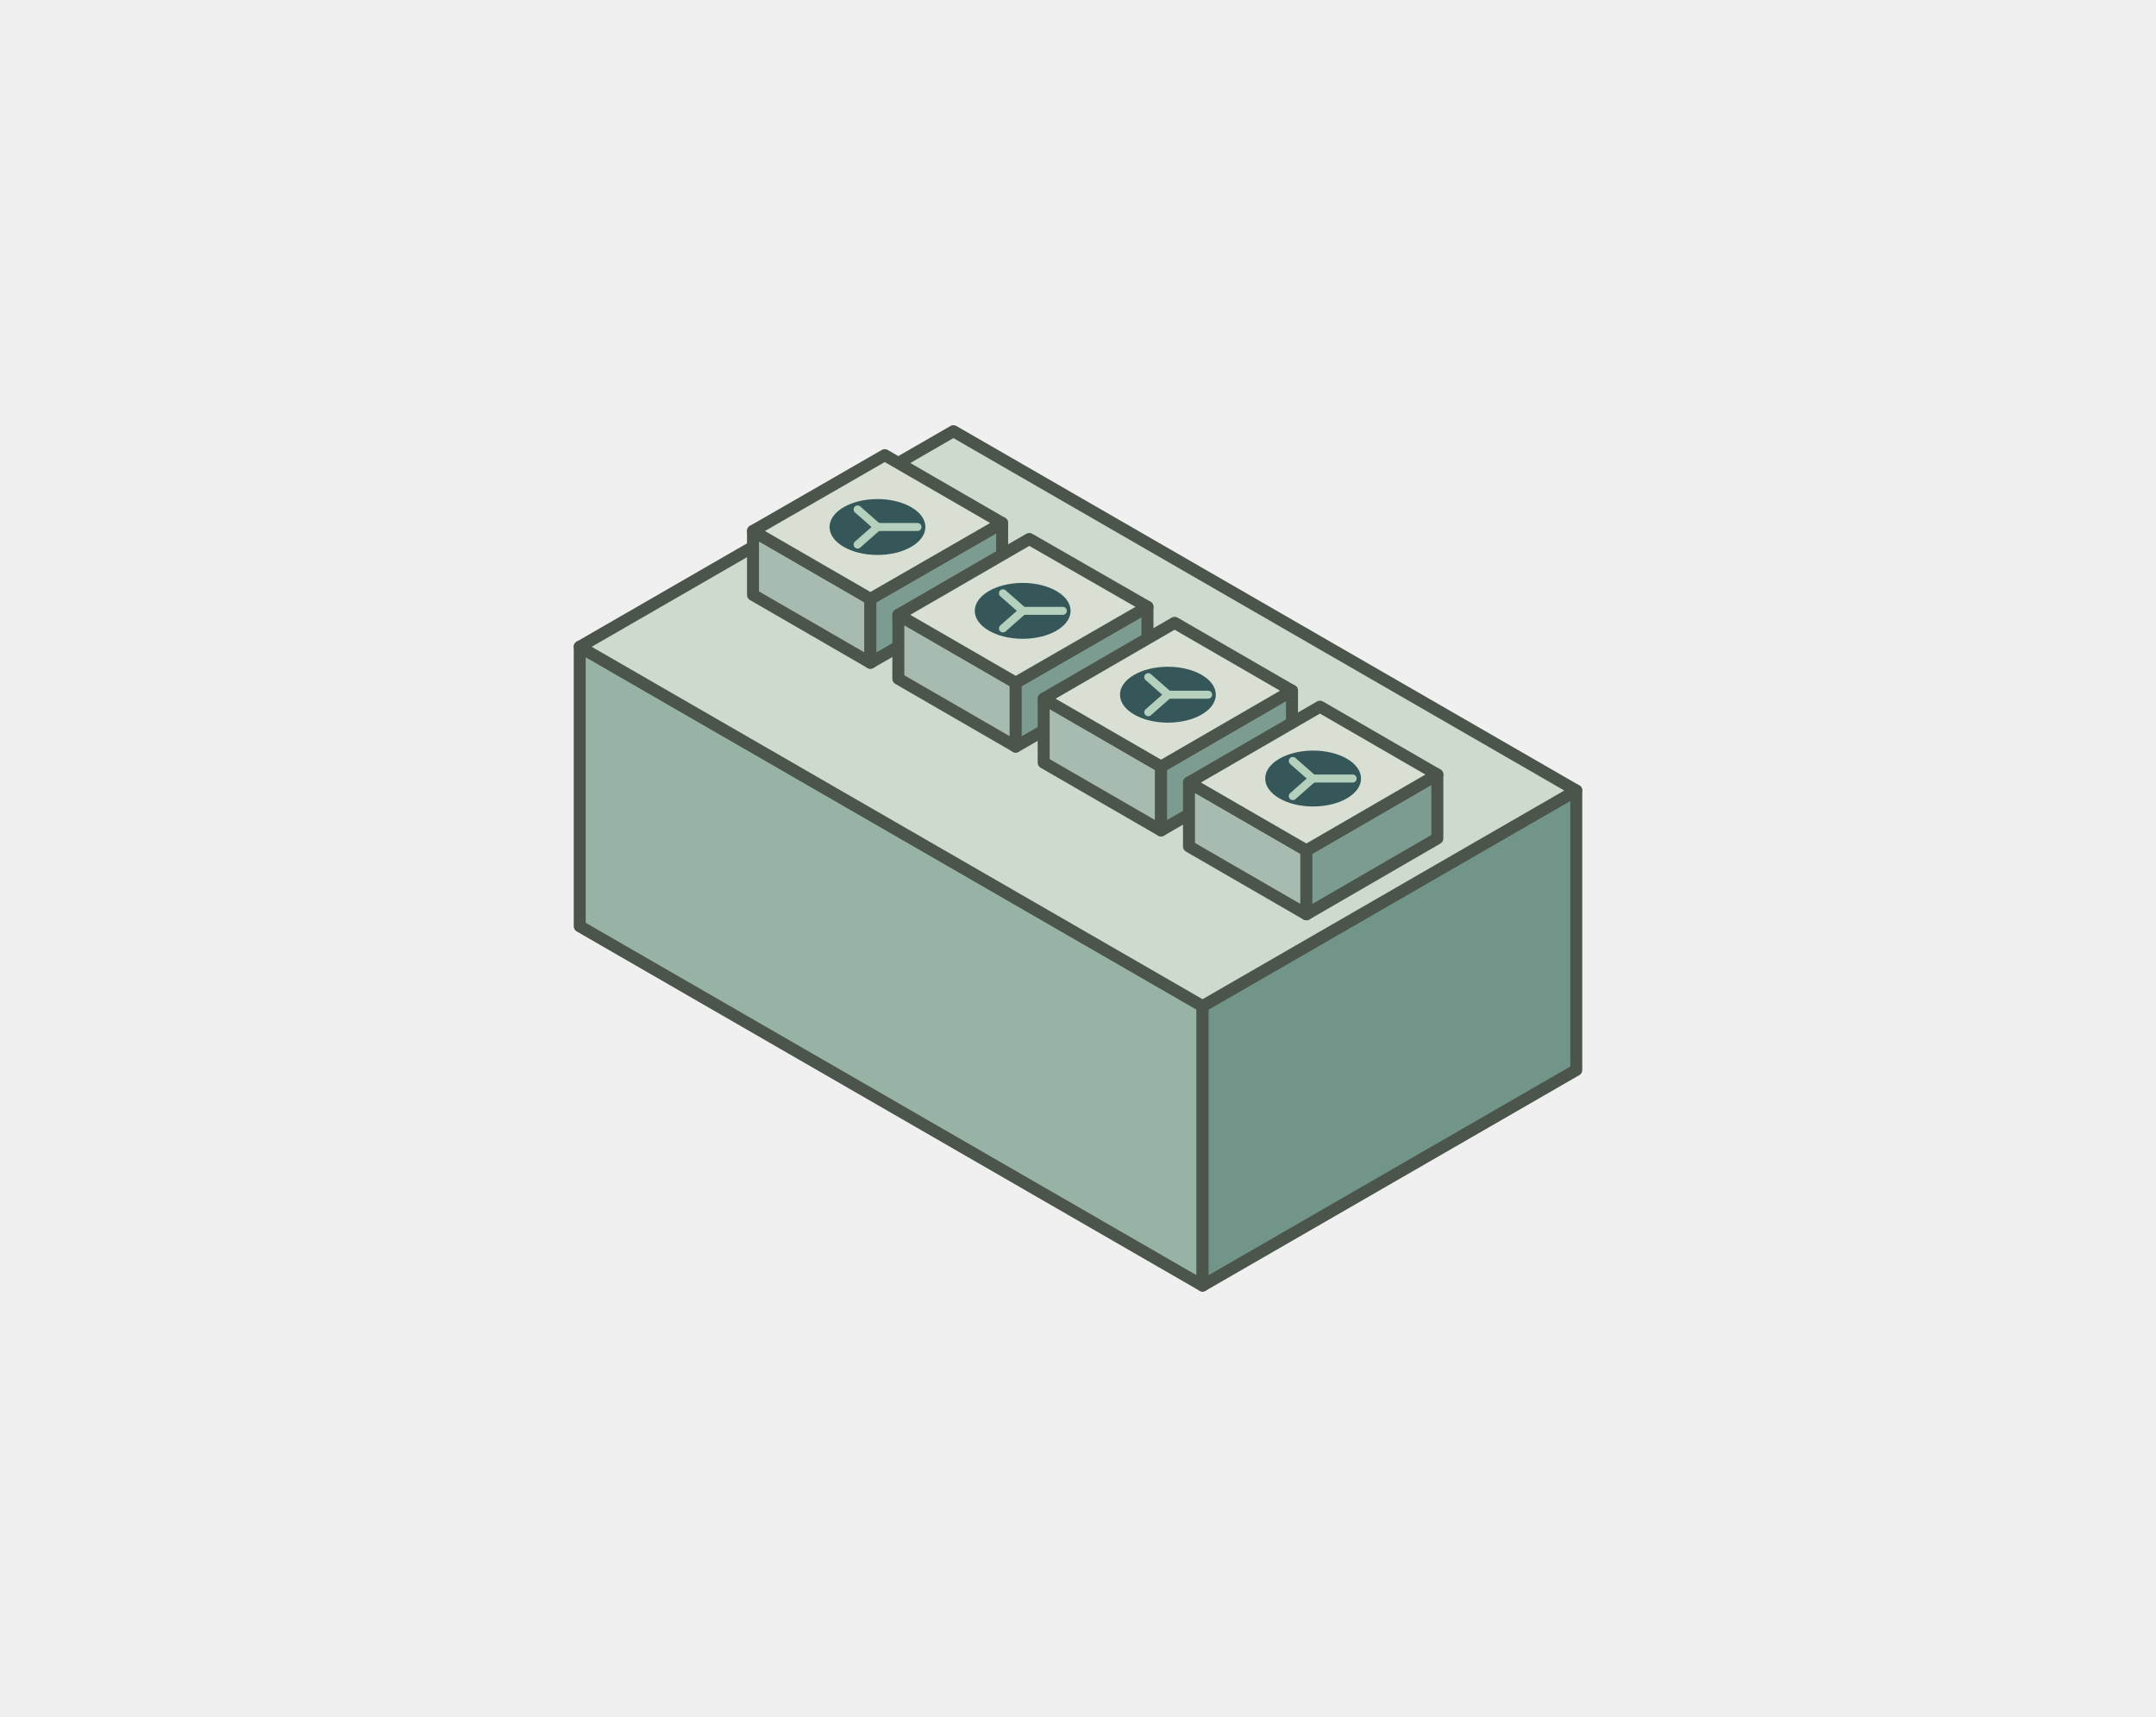
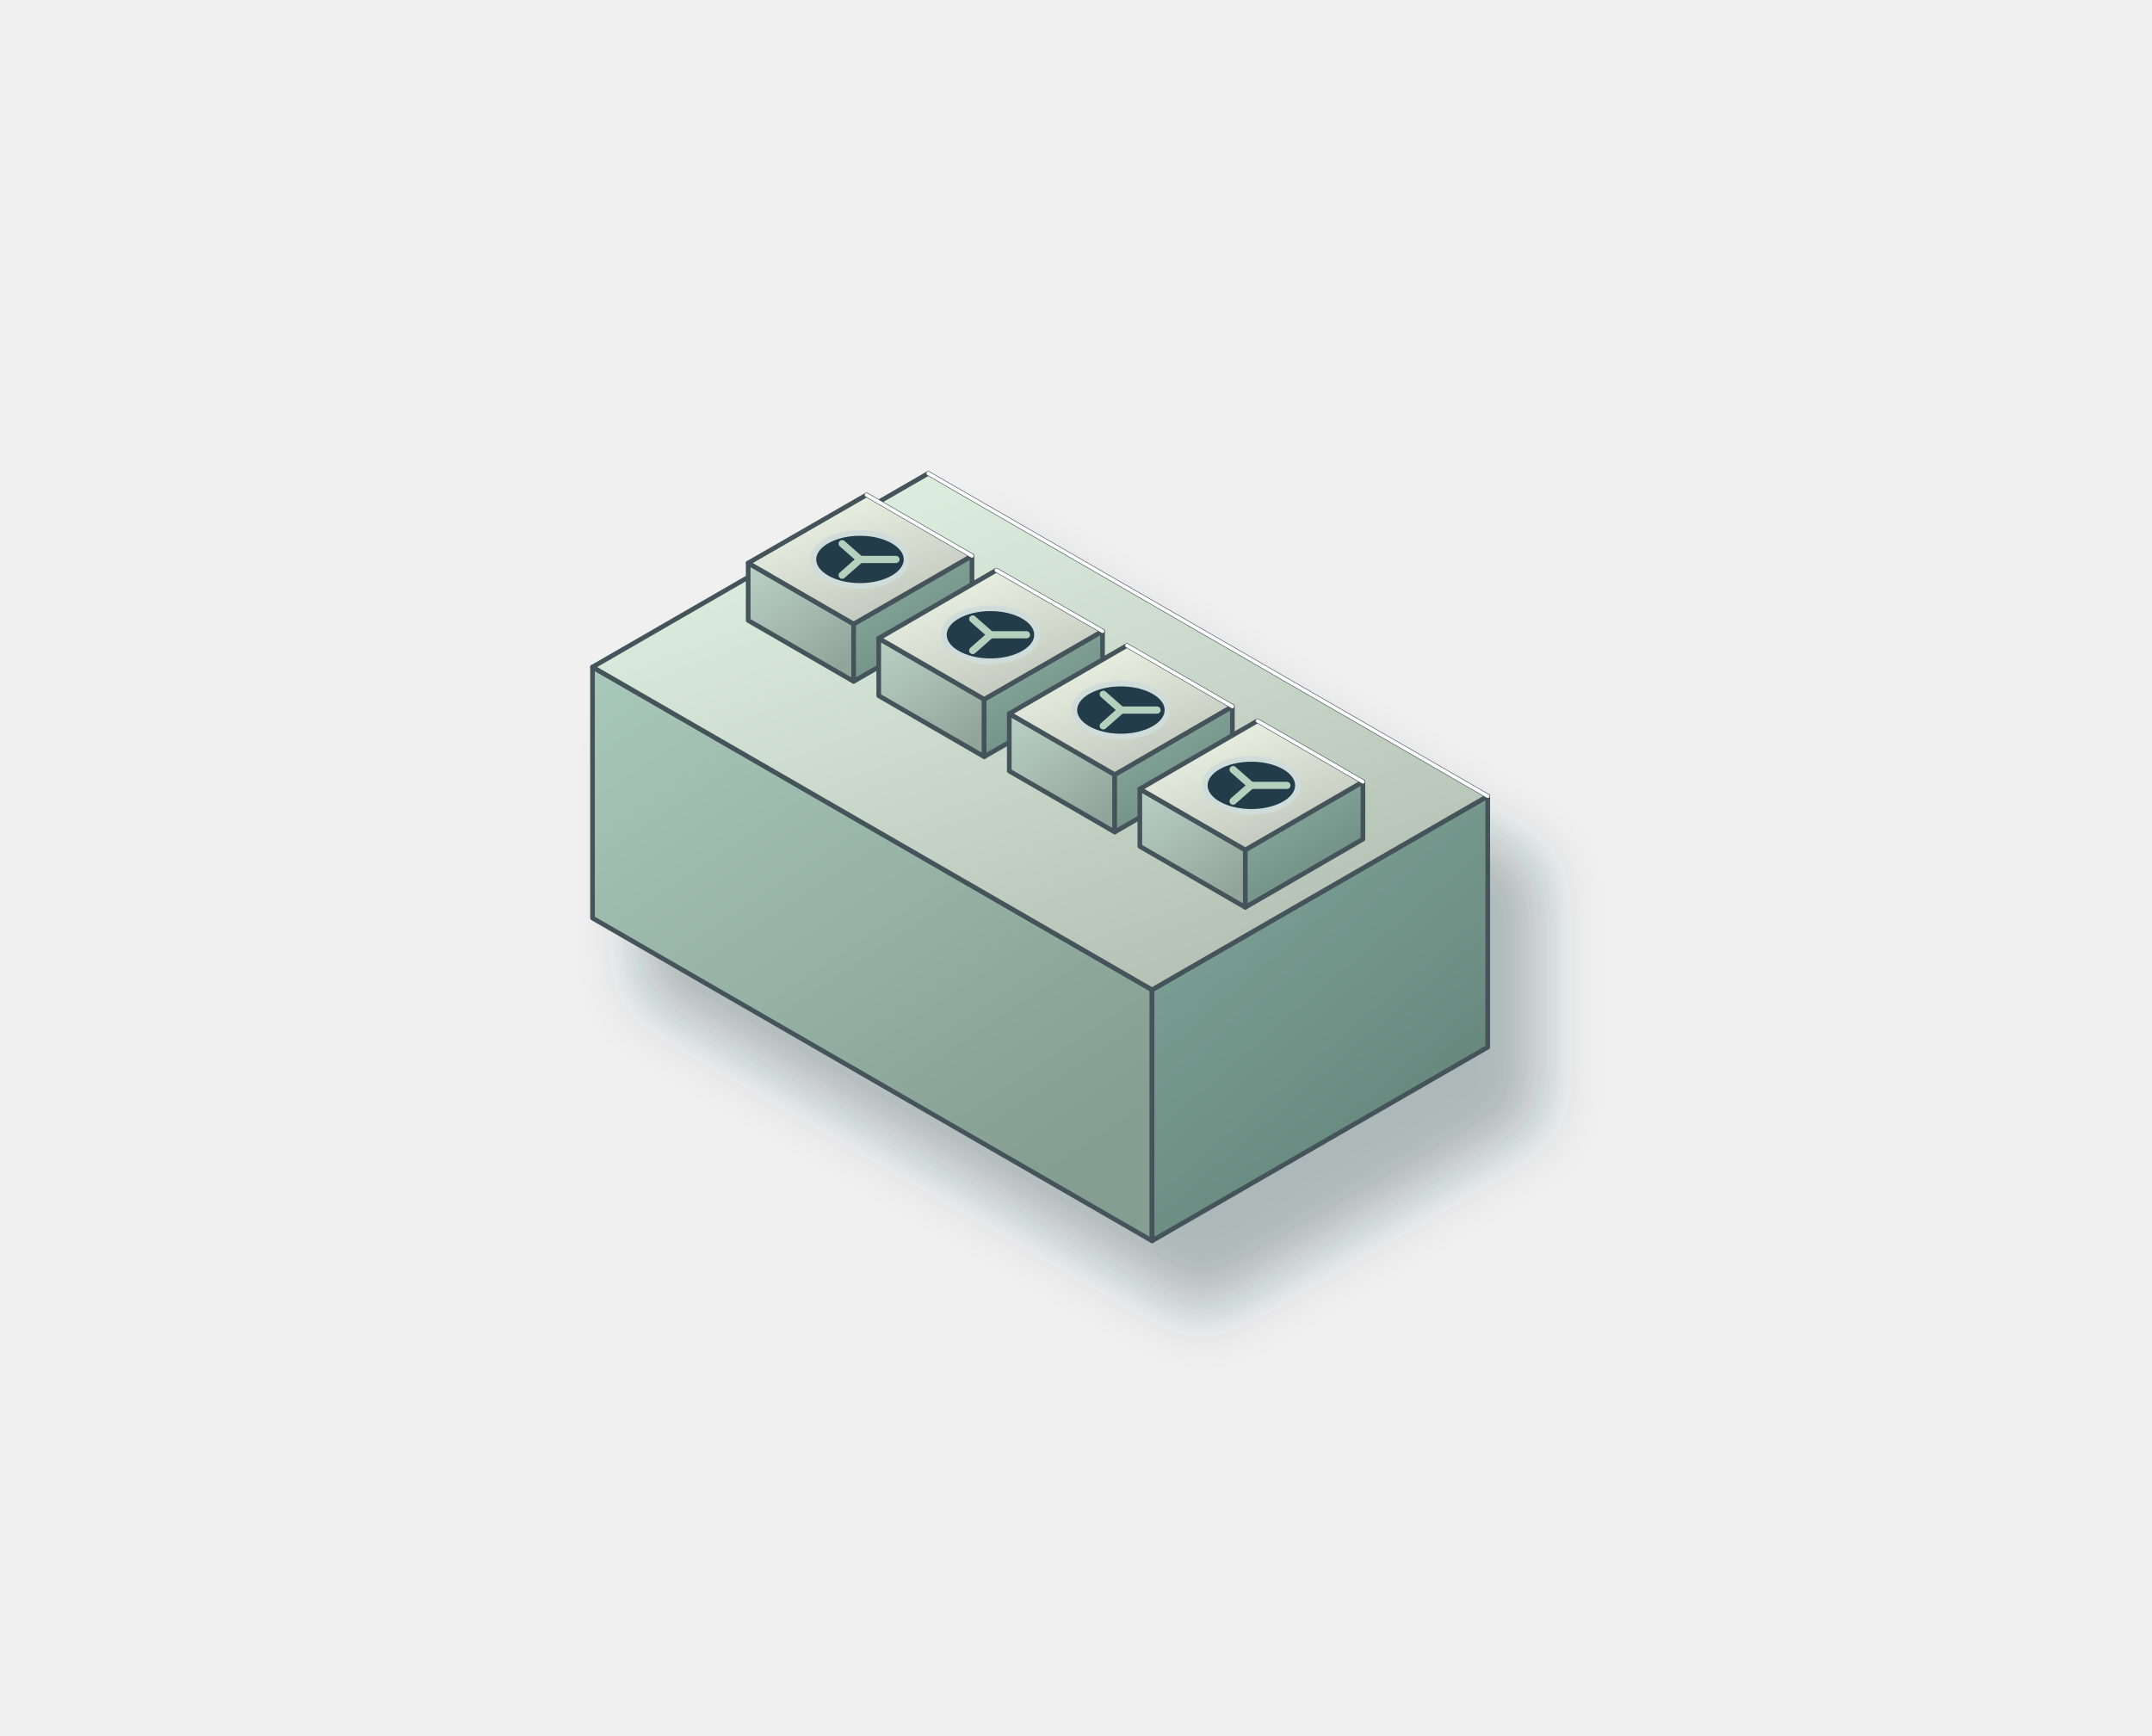
- <svg xmlns="http://www.w3.org/2000/svg" viewBox="25 0 270 215">
-   <polygon points="97.6,116.0 175.6,161.0 175.6,126.0 97.6,81.0" fill="#96b3a5" stroke="#4c554c" stroke-width="1.5" stroke-linejoin="round" />
-   <polygon points="222.4,134.0 175.6,161.0 175.6,126.0 222.4,99.0" fill="#72958a" stroke="#4c554c" stroke-width="1.5" stroke-linejoin="round" />
-   <polygon points="144.4,54.0 222.4,99.0 175.6,126.0 97.6,81.0" fill="#ccdbcd" stroke="#4c554c" stroke-width="1.5" stroke-linejoin="round" />
-   <polygon points="119.3,74.5 134.0,83.0 134.0,75.0 119.3,66.5" fill="#a7bbb0" stroke="#4c554c" stroke-width="1.5" stroke-linejoin="round" />
-   <polygon points="150.5,73.5 134.0,83.0 134.0,75.0 150.5,65.5" fill="#7c9c91" stroke="#4c554c" stroke-width="1.5" stroke-linejoin="round" />
-   <polygon points="135.8,57.0 150.5,65.5 134.0,75.0 119.3,66.5" fill="#d9e0d3" stroke="#4c554c" stroke-width="1.5" stroke-linejoin="round" />
-   <ellipse cx="134.886" cy="66.0" rx="6" ry="3.5" fill="#35575a" />
-   <path d="M134.9,66.0 L139.9,66.0" fill="none" stroke="#b5d0bc" stroke-width="1" stroke-linecap="round" />
-   <path d="M134.9,66.0 L132.4,68.2" fill="none" stroke="#b5d0bc" stroke-width="1" stroke-linecap="round" />
-   <path d="M134.9,66.0 L132.4,63.8" fill="none" stroke="#b5d0bc" stroke-width="1" stroke-linecap="round" />
-   <polygon points="137.5,85.0 152.2,93.5 152.2,85.5 137.5,77.0" fill="#a7bbb0" stroke="#4c554c" stroke-width="1.5" stroke-linejoin="round" />
-   <polygon points="168.7,84.0 152.2,93.5 152.2,85.5 168.7,76.0" fill="#7c9c91" stroke="#4c554c" stroke-width="1.5" stroke-linejoin="round" />
-   <polygon points="153.9,67.5 168.7,76.0 152.2,85.5 137.5,77.0" fill="#d9e0d3" stroke="#4c554c" stroke-width="1.5" stroke-linejoin="round" />
-   <ellipse cx="153.072" cy="76.5" rx="6" ry="3.5" fill="#35575a" />
-   <path d="M153.1,76.5 L158.1,76.5" fill="none" stroke="#b5d0bc" stroke-width="1" stroke-linecap="round" />
-   <path d="M153.1,76.5 L150.6,78.7" fill="none" stroke="#b5d0bc" stroke-width="1" stroke-linecap="round" />
-   <path d="M153.1,76.5 L150.6,74.3" fill="none" stroke="#b5d0bc" stroke-width="1" stroke-linecap="round" />
-   <polygon points="155.7,95.5 170.4,104.0 170.4,96.0 155.7,87.5" fill="#a7bbb0" stroke="#4c554c" stroke-width="1.5" stroke-linejoin="round" />
-   <polygon points="186.8,94.5 170.4,104.0 170.4,96.0 186.8,86.5" fill="#7c9c91" stroke="#4c554c" stroke-width="1.5" stroke-linejoin="round" />
-   <polygon points="172.1,78.0 186.8,86.5 170.4,96.0 155.7,87.5" fill="#d9e0d3" stroke="#4c554c" stroke-width="1.5" stroke-linejoin="round" />
-   <ellipse cx="171.258" cy="87.0" rx="6" ry="3.5" fill="#35575a" />
-   <path d="M171.3,87.0 L176.3,87.0" fill="none" stroke="#b5d0bc" stroke-width="1" stroke-linecap="round" />
-   <path d="M171.3,87.0 L168.8,89.2" fill="none" stroke="#b5d0bc" stroke-width="1" stroke-linecap="round" />
-   <path d="M171.3,87.0 L168.8,84.8" fill="none" stroke="#b5d0bc" stroke-width="1" stroke-linecap="round" />
-   <polygon points="173.9,106.0 188.6,114.5 188.6,106.5 173.9,98.0" fill="#a7bbb0" stroke="#4c554c" stroke-width="1.5" stroke-linejoin="round" />
-   <polygon points="205.0,105.0 188.6,114.5 188.6,106.5 205.0,97.0" fill="#7c9c91" stroke="#4c554c" stroke-width="1.5" stroke-linejoin="round" />
-   <polygon points="190.3,88.5 205.0,97.0 188.6,106.5 173.9,98.0" fill="#d9e0d3" stroke="#4c554c" stroke-width="1.5" stroke-linejoin="round" />
-   <ellipse cx="189.444" cy="97.5" rx="6" ry="3.5" fill="#35575a" />
-   <path d="M189.4,97.5 L194.4,97.5" fill="none" stroke="#b5d0bc" stroke-width="1" stroke-linecap="round" />
-   <path d="M189.4,97.5 L186.9,99.7" fill="none" stroke="#b5d0bc" stroke-width="1" stroke-linecap="round" />
-   <path d="M189.4,97.5 L186.9,95.3" fill="none" stroke="#b5d0bc" stroke-width="1" stroke-linecap="round" />
+ <svg xmlns="http://www.w3.org/2000/svg" viewBox="15 -12 300 242">
+   <defs>
+     <radialGradient id="foliage" cx="30%" cy="25%">
+       <stop stop-color="#c6d58b" />
+       <stop offset=".4" stop-color="#729558" />
+       <stop offset="1" stop-color="#355d47" />
+     </radialGradient>
+     <linearGradient id="glass" x2="1" y2="1">
+       <stop stop-color="#b4d8dc" />
+       <stop offset=".45" stop-color="#4f7d8a" />
+       <stop offset=".5" stop-color="#b3cace" />
+       <stop offset="1" stop-color="#355461" />
+     </linearGradient>
+     <filter id="shadow" x="-35%" y="-35%" width="180%" height="190%">
+       <feDropShadow dx="7" dy="10" stdDeviation="4" flood-color="#223c3c" flood-opacity=".32" />
+     </filter>
+     <linearGradient id="7f918c-wall" x1="0" y1="0" x2=".65" y2="1">
+       <stop stop-color="#8ea29d" />
+       <stop offset=".52" stop-color="#7f918c" />
+       <stop offset="1" stop-color="#70807b" />
+     </linearGradient>
+     <linearGradient id="6a7e78-shade" x1="0" y1="0" x2=".65" y2="1">
+       <stop stop-color="#778d86" />
+       <stop offset=".52" stop-color="#6a7e78" />
+       <stop offset="1" stop-color="#5d6f6a" />
+     </linearGradient>
+     <linearGradient id="a9b4af-roof" x1="0" y1="0" x2=".65" y2="1">
+       <stop stop-color="#bdcac4" />
+       <stop offset=".52" stop-color="#a9b4af" />
+       <stop offset="1" stop-color="#959e9a" />
+     </linearGradient>
+     <linearGradient id="c08c39-wall" x1="0" y1="0" x2=".65" y2="1">
+       <stop stop-color="#d79d40" />
+       <stop offset=".52" stop-color="#c08c39" />
+       <stop offset="1" stop-color="#a97b32" />
+     </linearGradient>
+     <linearGradient id="ae7d31-shade" x1="0" y1="0" x2=".65" y2="1">
+       <stop stop-color="#c38c37" />
+       <stop offset=".52" stop-color="#ae7d31" />
+       <stop offset="1" stop-color="#996e2b" />
+     </linearGradient>
+     <linearGradient id="d8a341-roof" x1="0" y1="0" x2=".65" y2="1">
+       <stop stop-color="#f2b749" />
+       <stop offset=".52" stop-color="#d8a341" />
+       <stop offset="1" stop-color="#be8f39" />
+     </linearGradient>
+     <linearGradient id="9d9c8d-wall" x1="0" y1="0" x2=".65" y2="1">
+       <stop stop-color="#b0af9e" />
+       <stop offset=".52" stop-color="#9d9c8d" />
+       <stop offset="1" stop-color="#8a897c" />
+     </linearGradient>
+     <linearGradient id="8b978d-shade" x1="0" y1="0" x2=".65" y2="1">
+       <stop stop-color="#9ca99e" />
+       <stop offset=".52" stop-color="#8b978d" />
+       <stop offset="1" stop-color="#7a857c" />
+     </linearGradient>
+     <linearGradient id="bdbeb0-roof" x1="0" y1="0" x2=".65" y2="1">
+       <stop stop-color="#d4d5c5" />
+       <stop offset=".52" stop-color="#bdbeb0" />
+       <stop offset="1" stop-color="#a6a79b" />
+     </linearGradient>
+     <linearGradient id="67817e-wall" x1="0" y1="0" x2=".65" y2="1">
+       <stop stop-color="#73908d" />
+       <stop offset=".52" stop-color="#67817e" />
+       <stop offset="1" stop-color="#5b726f" />
+     </linearGradient>
+     <linearGradient id="466561-shade" x1="0" y1="0" x2=".65" y2="1">
+       <stop stop-color="#4e716d" />
+       <stop offset=".52" stop-color="#466561" />
+       <stop offset="1" stop-color="#3e5955" />
+     </linearGradient>
+     <linearGradient id="8b9b97-roof" x1="0" y1="0" x2=".65" y2="1">
+       <stop stop-color="#9caea9" />
+       <stop offset=".52" stop-color="#8b9b97" />
+       <stop offset="1" stop-color="#7a8885" />
+     </linearGradient>
+     <linearGradient id="a6b8ba-wall" x1="0" y1="0" x2=".65" y2="1">
+       <stop stop-color="#baced0" />
+       <stop offset=".52" stop-color="#a6b8ba" />
+       <stop offset="1" stop-color="#92a2a4" />
+     </linearGradient>
+     <linearGradient id="6f898c-shade" x1="0" y1="0" x2=".65" y2="1">
+       <stop stop-color="#7c999d" />
+       <stop offset=".52" stop-color="#6f898c" />
+       <stop offset="1" stop-color="#62797b" />
+     </linearGradient>
+     <linearGradient id="cbd3d2-roof" x1="0" y1="0" x2=".65" y2="1">
+       <stop stop-color="#e3eceb" />
+       <stop offset=".52" stop-color="#cbd3d2" />
+       <stop offset="1" stop-color="#b3bab9" />
+     </linearGradient>
+     <linearGradient id="b5c3c1-wall" x1="0" y1="0" x2=".65" y2="1">
+       <stop stop-color="#cbdad8" />
+       <stop offset=".52" stop-color="#b5c3c1" />
+       <stop offset="1" stop-color="#9facaa" />
+     </linearGradient>
+     <linearGradient id="91a7a7-shade" x1="0" y1="0" x2=".65" y2="1">
+       <stop stop-color="#a2bbbb" />
+       <stop offset=".52" stop-color="#91a7a7" />
+       <stop offset="1" stop-color="#809393" />
+     </linearGradient>
+     <linearGradient id="e4e5dd-roof" x1="0" y1="0" x2=".65" y2="1">
+       <stop stop-color="#fffff8" />
+       <stop offset=".52" stop-color="#e4e5dd" />
+       <stop offset="1" stop-color="#c9cac2" />
+     </linearGradient>
+     <linearGradient id="879c97-wall" x1="0" y1="0" x2=".65" y2="1">
+       <stop stop-color="#97afa9" />
+       <stop offset=".52" stop-color="#879c97" />
+       <stop offset="1" stop-color="#778985" />
+     </linearGradient>
+     <linearGradient id="667f7b-shade" x1="0" y1="0" x2=".65" y2="1">
+       <stop stop-color="#728e8a" />
+       <stop offset=".52" stop-color="#667f7b" />
+       <stop offset="1" stop-color="#5a706c" />
+     </linearGradient>
+     <linearGradient id="b1b5af-roof" x1="0" y1="0" x2=".65" y2="1">
+       <stop stop-color="#c6cbc4" />
+       <stop offset=".52" stop-color="#b1b5af" />
+       <stop offset="1" stop-color="#9c9f9a" />
+     </linearGradient>
+     <linearGradient id="9daea7-wall" x1="0" y1="0" x2=".65" y2="1">
+       <stop stop-color="#b0c3bb" />
+       <stop offset=".52" stop-color="#9daea7" />
+       <stop offset="1" stop-color="#8a9993" />
+     </linearGradient>
+     <linearGradient id="728b88-shade" x1="0" y1="0" x2=".65" y2="1">
+       <stop stop-color="#809c98" />
+       <stop offset=".52" stop-color="#728b88" />
+       <stop offset="1" stop-color="#647a78" />
+     </linearGradient>
+     <linearGradient id="e0e6df-roof" x1="0" y1="0" x2=".65" y2="1">
+       <stop stop-color="#fbfffa" />
+       <stop offset=".52" stop-color="#e0e6df" />
+       <stop offset="1" stop-color="#c5cac4" />
+     </linearGradient>
+     <linearGradient id="59696b-wall" x1="0" y1="0" x2=".65" y2="1">
+       <stop stop-color="#647678" />
+       <stop offset=".52" stop-color="#59696b" />
+       <stop offset="1" stop-color="#4e5c5e" />
+     </linearGradient>
+     <linearGradient id="40575c-shade" x1="0" y1="0" x2=".65" y2="1">
+       <stop stop-color="#486167" />
+       <stop offset=".52" stop-color="#40575c" />
+       <stop offset="1" stop-color="#384d51" />
+     </linearGradient>
+     <linearGradient id="626f74-roof" x1="0" y1="0" x2=".65" y2="1">
+       <stop stop-color="#6e7c82" />
+       <stop offset=".52" stop-color="#626f74" />
+       <stop offset="1" stop-color="#566266" />
+     </linearGradient>
+     <linearGradient id="a7bbb0-wall" x1="0" y1="0" x2=".65" y2="1">
+       <stop stop-color="#bbd1c5" />
+       <stop offset=".52" stop-color="#a7bbb0" />
+       <stop offset="1" stop-color="#93a59b" />
+     </linearGradient>
+     <linearGradient id="7c9c91-shade" x1="0" y1="0" x2=".65" y2="1">
+       <stop stop-color="#8bafa2" />
+       <stop offset=".52" stop-color="#7c9c91" />
+       <stop offset="1" stop-color="#6d8980" />
+     </linearGradient>
+     <linearGradient id="d9e0d3-roof" x1="0" y1="0" x2=".65" y2="1">
+       <stop stop-color="#f3fbec" />
+       <stop offset=".52" stop-color="#d9e0d3" />
+       <stop offset="1" stop-color="#bfc5ba" />
+     </linearGradient>
+     <linearGradient id="869d98-wall" x1="0" y1="0" x2=".65" y2="1">
+       <stop stop-color="#96b0aa" />
+       <stop offset=".52" stop-color="#869d98" />
+       <stop offset="1" stop-color="#768a86" />
+     </linearGradient>
+     <linearGradient id="627d7b-shade" x1="0" y1="0" x2=".65" y2="1">
+       <stop stop-color="#6e8c8a" />
+       <stop offset=".52" stop-color="#627d7b" />
+       <stop offset="1" stop-color="#566e6c" />
+     </linearGradient>
+     <linearGradient id="d0d8d1-roof" x1="0" y1="0" x2=".65" y2="1">
+       <stop stop-color="#e9f2ea" />
+       <stop offset=".52" stop-color="#d0d8d1" />
+       <stop offset="1" stop-color="#b7beb8" />
+     </linearGradient>
+     <linearGradient id="7c9c91-wall" x1="0" y1="0" x2=".65" y2="1">
+       <stop stop-color="#8bafa2" />
+       <stop offset=".52" stop-color="#7c9c91" />
+       <stop offset="1" stop-color="#6d8980" />
+     </linearGradient>
+     <linearGradient id="688b82-shade" x1="0" y1="0" x2=".65" y2="1">
+       <stop stop-color="#749c92" />
+       <stop offset=".52" stop-color="#688b82" />
+       <stop offset="1" stop-color="#5c7a72" />
+     </linearGradient>
+     <linearGradient id="afc4b3-roof" x1="0" y1="0" x2=".65" y2="1">
+       <stop stop-color="#c4dcc8" />
+       <stop offset=".52" stop-color="#afc4b3" />
+       <stop offset="1" stop-color="#9aac9e" />
+     </linearGradient>
+     <linearGradient id="456b66-wall" x1="0" y1="0" x2=".65" y2="1">
+       <stop stop-color="#4d7872" />
+       <stop offset=".52" stop-color="#456b66" />
+       <stop offset="1" stop-color="#3d5e5a" />
+     </linearGradient>
+     <linearGradient id="35575a-shade" x1="0" y1="0" x2=".65" y2="1">
+       <stop stop-color="#3b6165" />
+       <stop offset=".52" stop-color="#35575a" />
+       <stop offset="1" stop-color="#2f4d4f" />
+     </linearGradient>
+     <linearGradient id="547d78-roof" x1="0" y1="0" x2=".65" y2="1">
+       <stop stop-color="#5e8c86" />
+       <stop offset=".52" stop-color="#547d78" />
+       <stop offset="1" stop-color="#4a6e6a" />
+     </linearGradient>
+     <linearGradient id="6f8f65-wall" x1="0" y1="0" x2=".65" y2="1">
+       <stop stop-color="#7ca071" />
+       <stop offset=".52" stop-color="#6f8f65" />
+       <stop offset="1" stop-color="#627e59" />
+     </linearGradient>
+     <linearGradient id="637d59-shade" x1="0" y1="0" x2=".65" y2="1">
+       <stop stop-color="#6f8c64" />
+       <stop offset=".52" stop-color="#637d59" />
+       <stop offset="1" stop-color="#576e4e" />
+     </linearGradient>
+     <linearGradient id="8da97c-roof" x1="0" y1="0" x2=".65" y2="1">
+       <stop stop-color="#9ebd8b" />
+       <stop offset=".52" stop-color="#8da97c" />
+       <stop offset="1" stop-color="#7c956d" />
+     </linearGradient>
+     <linearGradient id="608488-wall" x1="0" y1="0" x2=".65" y2="1">
+       <stop stop-color="#6c9498" />
+       <stop offset=".52" stop-color="#608488" />
+       <stop offset="1" stop-color="#547478" />
+     </linearGradient>
+     <linearGradient id="486770-shade" x1="0" y1="0" x2=".65" y2="1">
+       <stop stop-color="#51737d" />
+       <stop offset=".52" stop-color="#486770" />
+       <stop offset="1" stop-color="#3f5b63" />
+     </linearGradient>
+     <linearGradient id="91b7b7-roof" x1="0" y1="0" x2=".65" y2="1">
+       <stop stop-color="#a2cdcd" />
+       <stop offset=".52" stop-color="#91b7b7" />
+       <stop offset="1" stop-color="#80a1a1" />
+     </linearGradient>
+     <linearGradient id="7c956b-wall" x1="0" y1="0" x2=".65" y2="1">
+       <stop stop-color="#8ba778" />
+       <stop offset=".52" stop-color="#7c956b" />
+       <stop offset="1" stop-color="#6d835e" />
+     </linearGradient>
+     <linearGradient id="6b865d-shade" x1="0" y1="0" x2=".65" y2="1">
+       <stop stop-color="#789668" />
+       <stop offset=".52" stop-color="#6b865d" />
+       <stop offset="1" stop-color="#5e7652" />
+     </linearGradient>
+     <linearGradient id="91a87e-roof" x1="0" y1="0" x2=".65" y2="1">
+       <stop stop-color="#a2bc8d" />
+       <stop offset=".52" stop-color="#91a87e" />
+       <stop offset="1" stop-color="#80946f" />
+     </linearGradient>
+     <linearGradient id="8ba398-wall" x1="0" y1="0" x2=".65" y2="1">
+       <stop stop-color="#9cb7aa" />
+       <stop offset=".52" stop-color="#8ba398" />
+       <stop offset="1" stop-color="#7a8f86" />
+     </linearGradient>
+     <linearGradient id="65877f-shade" x1="0" y1="0" x2=".65" y2="1">
+       <stop stop-color="#71978e" />
+       <stop offset=".52" stop-color="#65877f" />
+       <stop offset="1" stop-color="#597770" />
+     </linearGradient>
+     <linearGradient id="b7c5ba-roof" x1="0" y1="0" x2=".65" y2="1">
+       <stop stop-color="#cdddd0" />
+       <stop offset=".52" stop-color="#b7c5ba" />
+       <stop offset="1" stop-color="#a1ada4" />
+     </linearGradient>
+     <linearGradient id="76988c-wall" x1="0" y1="0" x2=".65" y2="1">
+       <stop stop-color="#84aa9d" />
+       <stop offset=".52" stop-color="#76988c" />
+       <stop offset="1" stop-color="#68867b" />
+     </linearGradient>
+     <linearGradient id="809e92-wall" x1="0" y1="0" x2=".65" y2="1">
+       <stop stop-color="#8fb1a4" />
+       <stop offset=".52" stop-color="#809e92" />
+       <stop offset="1" stop-color="#718b80" />
+     </linearGradient>
+     <linearGradient id="5f7f77-shade" x1="0" y1="0" x2=".65" y2="1">
+       <stop stop-color="#6a8e85" />
+       <stop offset=".52" stop-color="#5f7f77" />
+       <stop offset="1" stop-color="#547069" />
+     </linearGradient>
+     <linearGradient id="b5c7bd-roof" x1="0" y1="0" x2=".65" y2="1">
+       <stop stop-color="#cbdfd4" />
+       <stop offset=".52" stop-color="#b5c7bd" />
+       <stop offset="1" stop-color="#9fafa6" />
+     </linearGradient>
+     <linearGradient id="607d82-wall" x1="0" y1="0" x2=".65" y2="1">
+       <stop stop-color="#6c8c92" />
+       <stop offset=".52" stop-color="#607d82" />
+       <stop offset="1" stop-color="#546e72" />
+     </linearGradient>
+     <linearGradient id="3b5864-shade" x1="0" y1="0" x2=".65" y2="1">
+       <stop stop-color="#426370" />
+       <stop offset=".52" stop-color="#3b5864" />
+       <stop offset="1" stop-color="#344d58" />
+     </linearGradient>
+     <linearGradient id="9eb5b3-roof" x1="0" y1="0" x2=".65" y2="1">
+       <stop stop-color="#b1cbc8" />
+       <stop offset=".52" stop-color="#9eb5b3" />
+       <stop offset="1" stop-color="#8b9f9e" />
+     </linearGradient>
+     <linearGradient id="91a99a-wall" x1="0" y1="0" x2=".65" y2="1">
+       <stop stop-color="#a2bdac" />
+       <stop offset=".52" stop-color="#91a99a" />
+       <stop offset="1" stop-color="#809588" />
+     </linearGradient>
+     <linearGradient id="708f81-shade" x1="0" y1="0" x2=".65" y2="1">
+       <stop stop-color="#7da090" />
+       <stop offset=".52" stop-color="#708f81" />
+       <stop offset="1" stop-color="#637e72" />
+     </linearGradient>
+     <linearGradient id="cdd6c8-roof" x1="0" y1="0" x2=".65" y2="1">
+       <stop stop-color="#e6f0e0" />
+       <stop offset=".52" stop-color="#cdd6c8" />
+       <stop offset="1" stop-color="#b4bcb0" />
+     </linearGradient>
+     <linearGradient id="bdc8bc-wall" x1="0" y1="0" x2=".65" y2="1">
+       <stop stop-color="#d4e0d3" />
+       <stop offset=".52" stop-color="#bdc8bc" />
+       <stop offset="1" stop-color="#a6b0a5" />
+     </linearGradient>
+     <linearGradient id="8baba0-shade" x1="0" y1="0" x2=".65" y2="1">
+       <stop stop-color="#9cc0b3" />
+       <stop offset=".52" stop-color="#8baba0" />
+       <stop offset="1" stop-color="#7a968d" />
+     </linearGradient>
+     <linearGradient id="dbdfd0-roof" x1="0" y1="0" x2=".65" y2="1">
+       <stop stop-color="#f5fae9" />
+       <stop offset=".52" stop-color="#dbdfd0" />
+       <stop offset="1" stop-color="#c1c4b7" />
+     </linearGradient>
+     <linearGradient id="a8b9a8-wall" x1="0" y1="0" x2=".65" y2="1">
+       <stop stop-color="#bccfbc" />
+       <stop offset=".52" stop-color="#a8b9a8" />
+       <stop offset="1" stop-color="#94a394" />
+     </linearGradient>
+     <linearGradient id="809d90-shade" x1="0" y1="0" x2=".65" y2="1">
+       <stop stop-color="#8fb0a1" />
+       <stop offset=".52" stop-color="#809d90" />
+       <stop offset="1" stop-color="#718a7f" />
+     </linearGradient>
+     <linearGradient id="d3d9c8-roof" x1="0" y1="0" x2=".65" y2="1">
+       <stop stop-color="#ecf3e0" />
+       <stop offset=".52" stop-color="#d3d9c8" />
+       <stop offset="1" stop-color="#babfb0" />
+     </linearGradient>
+     <linearGradient id="8ba79b-wall" x1="0" y1="0" x2=".65" y2="1">
+       <stop stop-color="#9cbbae" />
+       <stop offset=".52" stop-color="#8ba79b" />
+       <stop offset="1" stop-color="#7a9388" />
+     </linearGradient>
+     <linearGradient id="698b82-shade" x1="0" y1="0" x2=".65" y2="1">
+       <stop stop-color="#769c92" />
+       <stop offset=".52" stop-color="#698b82" />
+       <stop offset="1" stop-color="#5c7a72" />
+     </linearGradient>
+     <linearGradient id="abc0b0-roof" x1="0" y1="0" x2=".65" y2="1">
+       <stop stop-color="#c0d7c5" />
+       <stop offset=".52" stop-color="#abc0b0" />
+       <stop offset="1" stop-color="#96a99b" />
+     </linearGradient>
+     <linearGradient id="e1e4d4-roof" x1="0" y1="0" x2=".65" y2="1">
+       <stop stop-color="#fcffed" />
+       <stop offset=".52" stop-color="#e1e4d4" />
+       <stop offset="1" stop-color="#c6c9bb" />
+     </linearGradient>
+     <linearGradient id="f4edd9-roof" x1="0" y1="0" x2=".65" y2="1">
+       <stop stop-color="#fffff3" />
+       <stop offset=".52" stop-color="#f4edd9" />
+       <stop offset="1" stop-color="#d7d1bf" />
+     </linearGradient>
+     <linearGradient id="b28a43-wall" x1="0" y1="0" x2=".65" y2="1">
+       <stop stop-color="#c79b4b" />
+       <stop offset=".52" stop-color="#b28a43" />
+       <stop offset="1" stop-color="#9d793b" />
+     </linearGradient>
+     <linearGradient id="a07736-shade" x1="0" y1="0" x2=".65" y2="1">
+       <stop stop-color="#b3853c" />
+       <stop offset=".52" stop-color="#a07736" />
+       <stop offset="1" stop-color="#8d6930" />
+     </linearGradient>
+     <linearGradient id="849c95-wall" x1="0" y1="0" x2=".65" y2="1">
+       <stop stop-color="#94afa7" />
+       <stop offset=".52" stop-color="#849c95" />
+       <stop offset="1" stop-color="#748983" />
+     </linearGradient>
+     <linearGradient id="516f72-shade" x1="0" y1="0" x2=".65" y2="1">
+       <stop stop-color="#5b7c80" />
+       <stop offset=".52" stop-color="#516f72" />
+       <stop offset="1" stop-color="#476264" />
+     </linearGradient>
+     <linearGradient id="b8c6bf-roof" x1="0" y1="0" x2=".65" y2="1">
+       <stop stop-color="#ceded6" />
+       <stop offset=".52" stop-color="#b8c6bf" />
+       <stop offset="1" stop-color="#a2aea8" />
+     </linearGradient>
+     <linearGradient id="bf8b3d-wall" x1="0" y1="0" x2=".65" y2="1">
+       <stop stop-color="#d69c44" />
+       <stop offset=".52" stop-color="#bf8b3d" />
+       <stop offset="1" stop-color="#a87a36" />
+     </linearGradient>
+     <linearGradient id="a47132-shade" x1="0" y1="0" x2=".65" y2="1">
+       <stop stop-color="#b87f38" />
+       <stop offset=".52" stop-color="#a47132" />
+       <stop offset="1" stop-color="#90632c" />
+     </linearGradient>
+     <linearGradient id="afb8aa-wall" x1="0" y1="0" x2=".65" y2="1">
+       <stop stop-color="#c4cebe" />
+       <stop offset=".52" stop-color="#afb8aa" />
+       <stop offset="1" stop-color="#9aa296" />
+     </linearGradient>
+     <linearGradient id="78988b-shade" x1="0" y1="0" x2=".65" y2="1">
+       <stop stop-color="#86aa9c" />
+       <stop offset=".52" stop-color="#78988b" />
+       <stop offset="1" stop-color="#6a867a" />
+     </linearGradient>
+     <linearGradient id="435654-wall" x1="0" y1="0" x2=".65" y2="1">
+       <stop stop-color="#4b605e" />
+       <stop offset=".52" stop-color="#435654" />
+       <stop offset="1" stop-color="#3b4c4a" />
+     </linearGradient>
+     <linearGradient id="2d454b-shade" x1="0" y1="0" x2=".65" y2="1">
+       <stop stop-color="#324d54" />
+       <stop offset=".52" stop-color="#2d454b" />
+       <stop offset="1" stop-color="#283d42" />
+     </linearGradient>
+     <linearGradient id="6a7c76-roof" x1="0" y1="0" x2=".65" y2="1">
+       <stop stop-color="#778b84" />
+       <stop offset=".52" stop-color="#6a7c76" />
+       <stop offset="1" stop-color="#5d6d68" />
+     </linearGradient>
+     <linearGradient id="35575a-wall" x1="0" y1="0" x2=".65" y2="1">
+       <stop stop-color="#3b6165" />
+       <stop offset=".52" stop-color="#35575a" />
+       <stop offset="1" stop-color="#2f4d4f" />
+     </linearGradient>
+     <linearGradient id="35575a-roof" x1="0" y1="0" x2=".65" y2="1">
+       <stop stop-color="#3b6165" />
+       <stop offset=".52" stop-color="#35575a" />
+       <stop offset="1" stop-color="#2f4d4f" />
+     </linearGradient>
+     <linearGradient id="b5863a-wall" x1="0" y1="0" x2=".65" y2="1">
+       <stop stop-color="#cb9641" />
+       <stop offset=".52" stop-color="#b5863a" />
+       <stop offset="1" stop-color="#9f7633" />
+     </linearGradient>
+     <linearGradient id="a67831-shade" x1="0" y1="0" x2=".65" y2="1">
+       <stop stop-color="#ba8637" />
+       <stop offset=".52" stop-color="#a67831" />
+       <stop offset="1" stop-color="#926a2b" />
+     </linearGradient>
+     <linearGradient id="9bb5aa-wall" x1="0" y1="0" x2=".65" y2="1">
+       <stop stop-color="#aecbbe" />
+       <stop offset=".52" stop-color="#9bb5aa" />
+       <stop offset="1" stop-color="#889f96" />
+     </linearGradient>
+     <linearGradient id="547d78-shade" x1="0" y1="0" x2=".65" y2="1">
+       <stop stop-color="#5e8c86" />
+       <stop offset=".52" stop-color="#547d78" />
+       <stop offset="1" stop-color="#4a6e6a" />
+     </linearGradient>
+     <linearGradient id="547d78-wall" x1="0" y1="0" x2=".65" y2="1">
+       <stop stop-color="#5e8c86" />
+       <stop offset=".52" stop-color="#547d78" />
+       <stop offset="1" stop-color="#4a6e6a" />
+     </linearGradient>
+     <linearGradient id="aebcae-wall" x1="0" y1="0" x2=".65" y2="1">
+       <stop stop-color="#c3d3c3" />
+       <stop offset=".52" stop-color="#aebcae" />
+       <stop offset="1" stop-color="#99a599" />
+     </linearGradient>
+     <linearGradient id="8ca597-shade" x1="0" y1="0" x2=".65" y2="1">
+       <stop stop-color="#9db9a9" />
+       <stop offset=".52" stop-color="#8ca597" />
+       <stop offset="1" stop-color="#7b9185" />
+     </linearGradient>
+     <linearGradient id="d5d7c7-roof" x1="0" y1="0" x2=".65" y2="1">
+       <stop stop-color="#eff1df" />
+       <stop offset=".52" stop-color="#d5d7c7" />
+       <stop offset="1" stop-color="#bbbdaf" />
+     </linearGradient>
+     <linearGradient id="bd8e42-wall" x1="0" y1="0" x2=".65" y2="1">
+       <stop stop-color="#d49f4a" />
+       <stop offset=".52" stop-color="#bd8e42" />
+       <stop offset="1" stop-color="#a67d3a" />
+     </linearGradient>
+     <linearGradient id="a77e3b-shade" x1="0" y1="0" x2=".65" y2="1">
+       <stop stop-color="#bb8d42" />
+       <stop offset=".52" stop-color="#a77e3b" />
+       <stop offset="1" stop-color="#936f34" />
+     </linearGradient>
+     <linearGradient id="aac3b6-wall" x1="0" y1="0" x2=".65" y2="1">
+       <stop stop-color="#bedacc" />
+       <stop offset=".52" stop-color="#aac3b6" />
+       <stop offset="1" stop-color="#96aca0" />
+     </linearGradient>
+     <linearGradient id="e0c98d-wall" x1="0" y1="0" x2=".65" y2="1">
+       <stop stop-color="#fbe19e" />
+       <stop offset=".52" stop-color="#e0c98d" />
+       <stop offset="1" stop-color="#c5b17c" />
+     </linearGradient>
+     <linearGradient id="bfa271-shade" x1="0" y1="0" x2=".65" y2="1">
+       <stop stop-color="#d6b57f" />
+       <stop offset=".52" stop-color="#bfa271" />
+       <stop offset="1" stop-color="#a88f63" />
+     </linearGradient>
+     <linearGradient id="fff4bc-roof" x1="0" y1="0" x2=".65" y2="1">
+       <stop stop-color="#ffffd3" />
+       <stop offset=".52" stop-color="#fff4bc" />
+       <stop offset="1" stop-color="#e0d7a5" />
+     </linearGradient>
+     <linearGradient id="96b3a5-wall" x1="0" y1="0" x2=".65" y2="1">
+       <stop stop-color="#a8c8b9" />
+       <stop offset=".52" stop-color="#96b3a5" />
+       <stop offset="1" stop-color="#849e91" />
+     </linearGradient>
+     <linearGradient id="72958a-shade" x1="0" y1="0" x2=".65" y2="1">
+       <stop stop-color="#80a79b" />
+       <stop offset=".52" stop-color="#72958a" />
+       <stop offset="1" stop-color="#648379" />
+     </linearGradient>
+     <linearGradient id="ccdbcd-roof" x1="0" y1="0" x2=".65" y2="1">
+       <stop stop-color="#e4f5e6" />
+       <stop offset=".52" stop-color="#ccdbcd" />
+       <stop offset="1" stop-color="#b4c1b4" />
+     </linearGradient>
+   </defs>
+   <style>.crane-boom{transform-origin:147px 21px;animation:sway 7s ease-in-out infinite alternate}@keyframes sway{to{transform:rotate(2deg)}}@media(prefers-reduced-motion:reduce){*{animation:none!important}}</style>
+   <g filter="url(#shadow)">
+     <polygon points="97.6,116.0 175.6,161.0 175.6,126.0 97.6,81.0" fill="url(#96b3a5-wall)" stroke="#44535a" stroke-width="0.65" stroke-linejoin="round" />
+     <polygon points="222.4,134.0 175.6,161.0 175.6,126.0 222.4,99.0" fill="url(#72958a-shade)" stroke="#44535a" stroke-width="0.65" stroke-linejoin="round" />
+     <polygon points="144.4,54.0 222.4,99.0 175.6,126.0 97.6,81.0" fill="url(#ccdbcd-roof)" stroke="#44535a" stroke-width="0.65" stroke-linejoin="round" />
+     <path d="M144.4,54.0 L222.4,99.0" fill="none" stroke="#ffffff" stroke-width="0.5" stroke-linecap="round" />
+     <polygon points="119.3,74.5 134.0,83.0 134.0,75.0 119.3,66.5" fill="url(#a7bbb0-wall)" stroke="#44535a" stroke-width="0.65" stroke-linejoin="round" />
+     <polygon points="150.5,73.5 134.0,83.0 134.0,75.0 150.5,65.5" fill="url(#7c9c91-shade)" stroke="#44535a" stroke-width="0.65" stroke-linejoin="round" />
+     <polygon points="135.8,57.0 150.5,65.5 134.0,75.0 119.3,66.5" fill="url(#d9e0d3-roof)" stroke="#44535a" stroke-width="0.65" stroke-linejoin="round" />
+     <path d="M135.8,57.0 L150.5,65.5" fill="none" stroke="#ffffff" stroke-width="0.5" stroke-linecap="round" />
+     <ellipse cx="134.886" cy="66.0" rx="6.5" ry="3.7" fill="#203d49" stroke="#d0dcda" stroke-width=".8" />
+     <path d="M134.9,66.0 L139.9,66.0" fill="none" stroke="#b5d0bc" stroke-width="1" stroke-linecap="round" />
+     <path d="M134.9,66.0 L132.4,68.2" fill="none" stroke="#b5d0bc" stroke-width="1" stroke-linecap="round" />
+     <path d="M134.9,66.0 L132.4,63.8" fill="none" stroke="#b5d0bc" stroke-width="1" stroke-linecap="round" />
+     <polygon points="137.5,85.0 152.2,93.5 152.2,85.5 137.5,77.0" fill="url(#a7bbb0-wall)" stroke="#44535a" stroke-width="0.65" stroke-linejoin="round" />
+     <polygon points="168.7,84.0 152.2,93.5 152.2,85.5 168.7,76.0" fill="url(#7c9c91-shade)" stroke="#44535a" stroke-width="0.65" stroke-linejoin="round" />
+     <polygon points="153.9,67.5 168.7,76.0 152.2,85.5 137.5,77.0" fill="url(#d9e0d3-roof)" stroke="#44535a" stroke-width="0.65" stroke-linejoin="round" />
+     <path d="M153.9,67.5 L168.7,76.0" fill="none" stroke="#ffffff" stroke-width="0.5" stroke-linecap="round" />
+     <ellipse cx="153.072" cy="76.5" rx="6.5" ry="3.7" fill="#203d49" stroke="#d0dcda" stroke-width=".8" />
+     <path d="M153.1,76.5 L158.1,76.5" fill="none" stroke="#b5d0bc" stroke-width="1" stroke-linecap="round" />
+     <path d="M153.1,76.5 L150.6,78.7" fill="none" stroke="#b5d0bc" stroke-width="1" stroke-linecap="round" />
+     <path d="M153.1,76.5 L150.6,74.3" fill="none" stroke="#b5d0bc" stroke-width="1" stroke-linecap="round" />
+     <polygon points="155.7,95.5 170.4,104.0 170.4,96.0 155.7,87.5" fill="url(#a7bbb0-wall)" stroke="#44535a" stroke-width="0.65" stroke-linejoin="round" />
+     <polygon points="186.8,94.5 170.4,104.0 170.4,96.0 186.8,86.5" fill="url(#7c9c91-shade)" stroke="#44535a" stroke-width="0.65" stroke-linejoin="round" />
+     <polygon points="172.1,78.0 186.8,86.5 170.4,96.0 155.7,87.5" fill="url(#d9e0d3-roof)" stroke="#44535a" stroke-width="0.65" stroke-linejoin="round" />
+     <path d="M172.1,78.0 L186.8,86.5" fill="none" stroke="#ffffff" stroke-width="0.5" stroke-linecap="round" />
+     <ellipse cx="171.258" cy="87.0" rx="6.5" ry="3.7" fill="#203d49" stroke="#d0dcda" stroke-width=".8" />
+     <path d="M171.3,87.0 L176.3,87.0" fill="none" stroke="#b5d0bc" stroke-width="1" stroke-linecap="round" />
+     <path d="M171.3,87.0 L168.8,89.2" fill="none" stroke="#b5d0bc" stroke-width="1" stroke-linecap="round" />
+     <path d="M171.3,87.0 L168.8,84.8" fill="none" stroke="#b5d0bc" stroke-width="1" stroke-linecap="round" />
+     <polygon points="173.9,106.0 188.6,114.5 188.6,106.5 173.9,98.0" fill="url(#a7bbb0-wall)" stroke="#44535a" stroke-width="0.65" stroke-linejoin="round" />
+     <polygon points="205.0,105.0 188.6,114.5 188.6,106.5 205.0,97.0" fill="url(#7c9c91-shade)" stroke="#44535a" stroke-width="0.65" stroke-linejoin="round" />
+     <polygon points="190.3,88.5 205.0,97.0 188.6,106.5 173.9,98.0" fill="url(#d9e0d3-roof)" stroke="#44535a" stroke-width="0.65" stroke-linejoin="round" />
+     <path d="M190.3,88.5 L205.0,97.0" fill="none" stroke="#ffffff" stroke-width="0.5" stroke-linecap="round" />
+     <ellipse cx="189.444" cy="97.5" rx="6.5" ry="3.7" fill="#203d49" stroke="#d0dcda" stroke-width=".8" />
+     <path d="M189.4,97.5 L194.4,97.5" fill="none" stroke="#b5d0bc" stroke-width="1" stroke-linecap="round" />
+     <path d="M189.4,97.5 L186.9,99.7" fill="none" stroke="#b5d0bc" stroke-width="1" stroke-linecap="round" />
+     <path d="M189.4,97.5 L186.9,95.3" fill="none" stroke="#b5d0bc" stroke-width="1" stroke-linecap="round" />
+   </g>
</svg>
